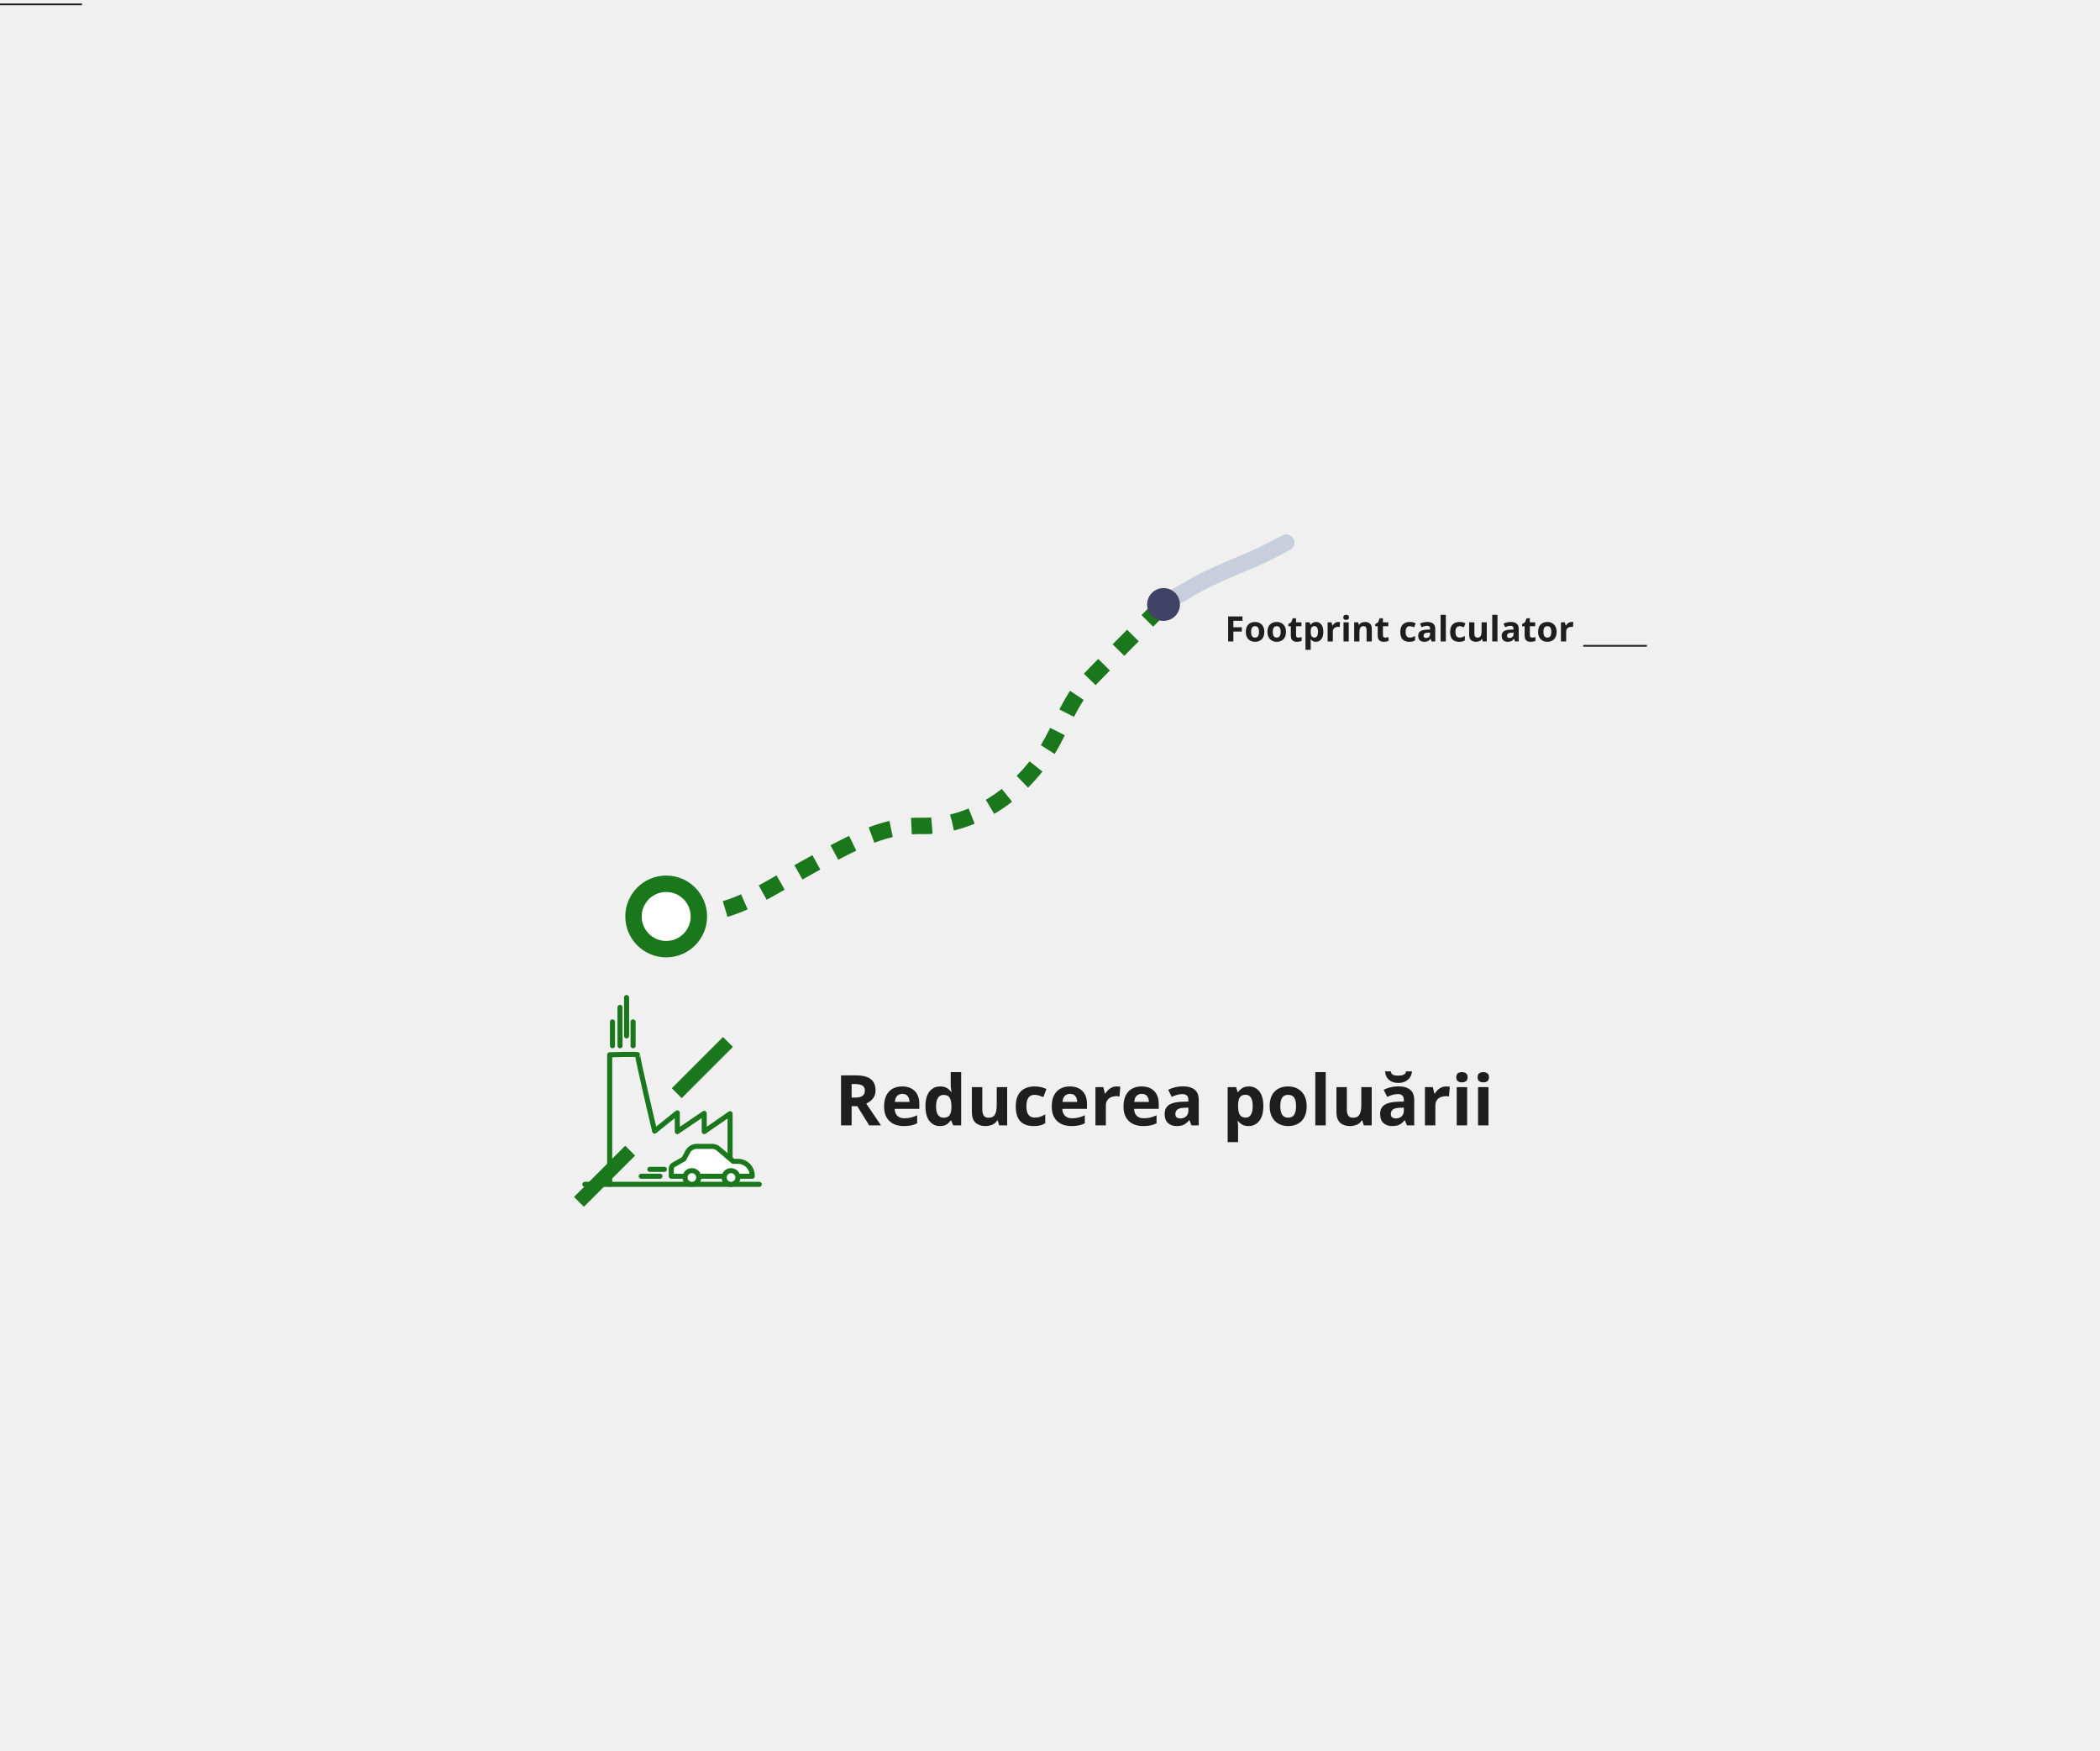
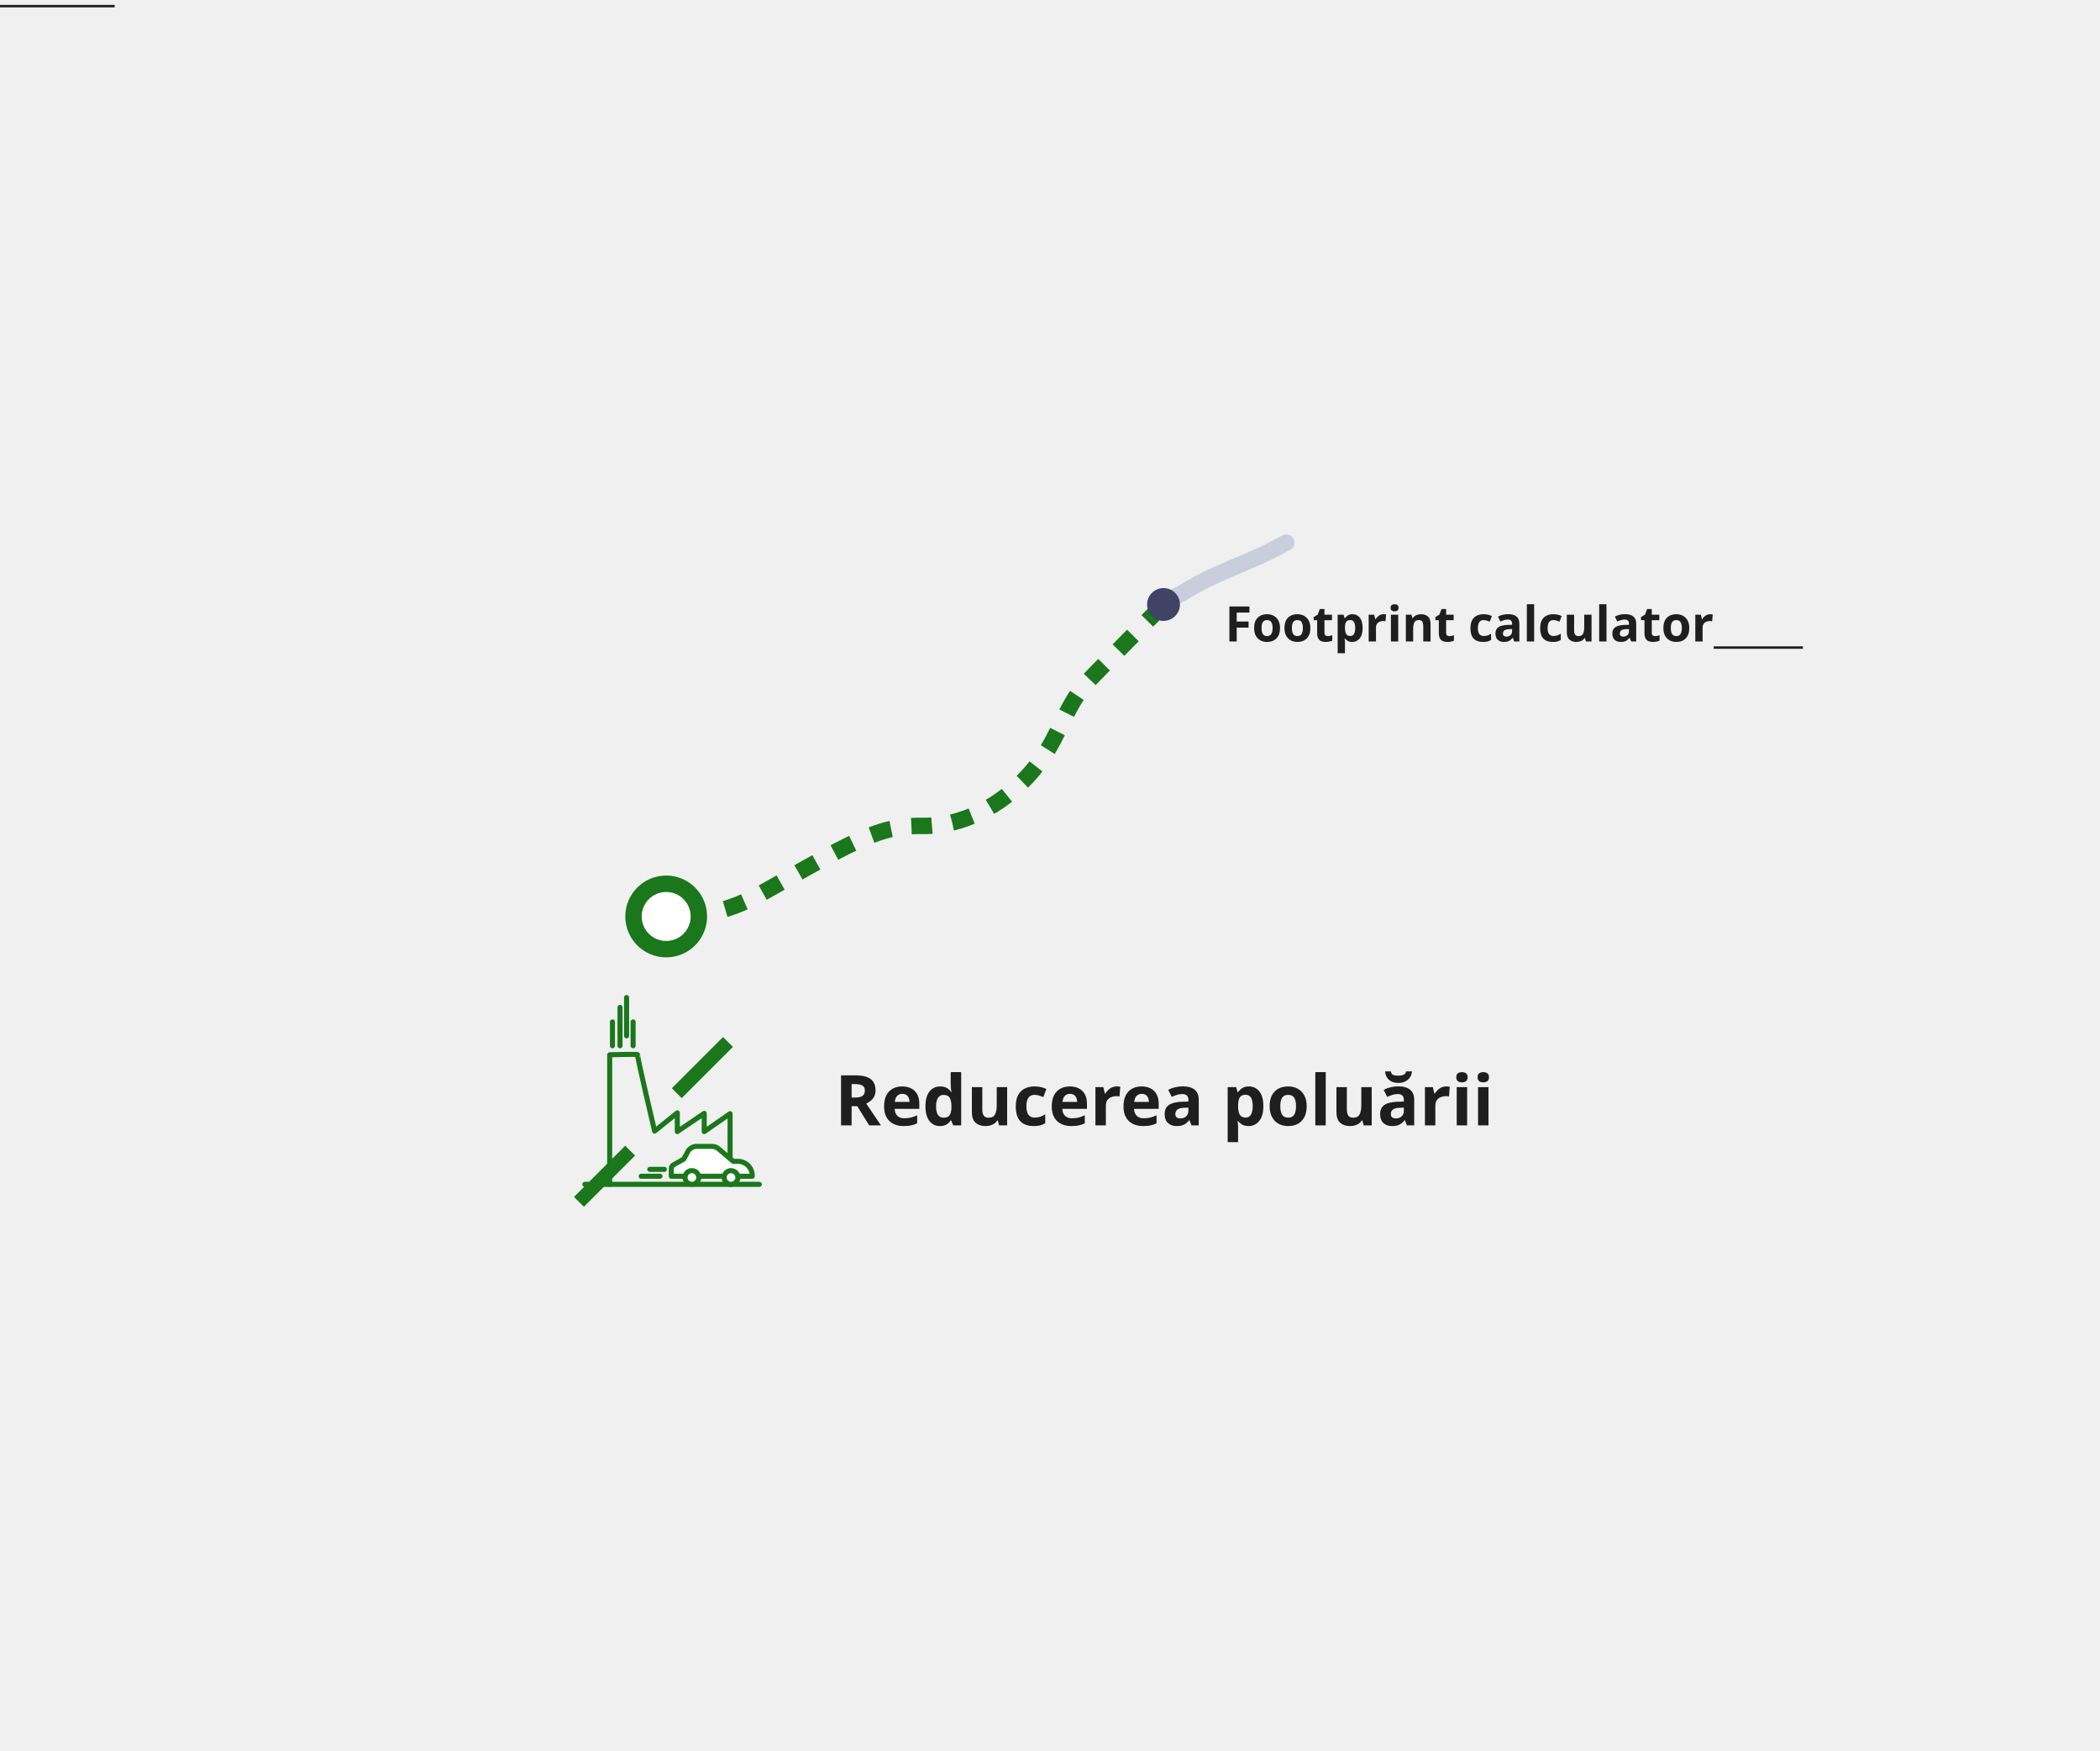
<svg xmlns="http://www.w3.org/2000/svg" width="1200" height="1000" viewBox="0 0 1200 1000" fill="none">
  <g id="segment-environment-04-reducerea-poluarii">
    <g id="Group 1176">
      <g id="Group 1121">
        <path id="Vector" d="M735.012 310C729.461 312.975 723.911 315.926 718.31 318.401C713.634 320.452 709.058 322.377 704.532 324.277C695.381 328.178 686.554 332.079 678.153 337.279C673.802 339.955 669.752 341.83 665.626 343.681" stroke="#C8CEDB" stroke-width="9.381" stroke-miterlimit="10" stroke-linecap="round" stroke-linejoin="round" />
        <path id="Vector_2" d="M663.8 346.299C660.524 350.025 621.918 388.389 618.868 392.314C616.067 395.89 613.717 399.715 611.542 403.641C607.091 411.742 603.515 420.244 598.89 427.945C595.664 433.296 591.813 438.447 587.413 443.248C572.06 460 550.307 472.202 527.028 471.827C525.903 471.802 524.802 471.802 523.702 471.827C503.249 472.327 488.997 479.579 445.239 504.633C432.187 512.109 420.16 519.085 404.408 521.585C402.607 521.886 397.682 522.586 391.355 523.061" stroke="#1B771B" stroke-width="9.381" stroke-miterlimit="10" stroke-linejoin="round" stroke-dasharray="11.73 11.73" />
        <path id="Vector_3" d="M380.678 542.239C390.994 542.239 399.356 533.876 399.356 523.561C399.356 513.245 390.994 504.882 380.678 504.882C370.362 504.882 362 513.245 362 523.561C362 533.876 370.362 542.239 380.678 542.239Z" fill="white" stroke="#1B771B" stroke-width="9.381" stroke-miterlimit="10" stroke-linecap="round" stroke-linejoin="round" />
        <path id="Vector_4" d="M664.876 354.707C670.054 354.707 674.252 350.509 674.252 345.331C674.252 340.152 670.054 335.954 664.876 335.954C659.697 335.954 655.499 340.152 655.499 345.331C655.499 350.509 659.697 354.707 664.876 354.707Z" fill="#404366" />
      </g>
      <g id="icon-reducerea-poluarii 1" clip-path="url(#clip0)">
        <path id="Vector_5" d="M348.396 676.597V602.575C348.396 602.575 364.86 602.075 364.359 602.575C363.859 603.075 374.07 646.171 374.07 646.171L387.033 635.751V646.463L402.412 636.043V646.463L417.187 636.231V676.597" stroke="#1B771B" stroke-width="2.893" stroke-linecap="round" stroke-linejoin="round" />
        <path id="Vector_6" d="M334.204 676.595H433.879" stroke="#1B771B" stroke-width="2.893" stroke-linecap="round" stroke-linejoin="round" />
        <path id="Vector_7" d="M383.594 671.97V667.573C383.598 667.148 383.713 666.732 383.929 666.366C384.145 666 384.454 665.698 384.823 665.489L390.783 662.113L393.013 657.945C393.509 657.023 394.245 656.252 395.144 655.717C396.044 655.18 397.072 654.899 398.119 654.903H406.851C408.244 654.904 409.591 655.407 410.644 656.32L418.979 663.447H421.709C423.867 663.452 425.934 664.313 427.457 665.841C428.981 667.368 429.837 669.438 429.837 671.595V671.97H383.594Z" fill="white" stroke="#1B771B" stroke-width="2.893" stroke-linecap="round" stroke-linejoin="round" />
        <path id="Vector_8" d="M395.365 676.596C397.529 676.596 399.283 674.842 399.283 672.678C399.283 670.515 397.529 668.76 395.365 668.76C393.201 668.76 391.447 670.515 391.447 672.678C391.447 674.842 393.201 676.596 395.365 676.596Z" fill="white" stroke="#1B771B" stroke-width="2.893" stroke-linecap="round" stroke-linejoin="round" />
        <path id="Vector_9" d="M417.728 676.596C419.892 676.596 421.646 674.842 421.646 672.678C421.646 670.515 419.892 668.76 417.728 668.76C415.564 668.76 413.811 670.515 413.811 672.678C413.811 674.842 415.564 676.596 417.728 676.596Z" fill="white" stroke="#1B771B" stroke-width="2.893" stroke-linecap="round" stroke-linejoin="round" />
        <path id="Vector_10" d="M379.632 668.03H371.317" stroke="#1B771B" stroke-width="2.893" stroke-linecap="round" stroke-linejoin="round" />
        <path id="Vector_11" d="M377.132 671.97H366.421" stroke="#1B771B" stroke-width="2.893" stroke-linecap="round" stroke-linejoin="round" />
        <path id="Vector_12" d="M349.979 597.427V583.798" stroke="#1B771B" stroke-width="2.893" stroke-linecap="round" stroke-linejoin="round" />
        <path id="Vector_13" d="M361.772 597.427V583.798" stroke="#1B771B" stroke-width="2.893" stroke-linecap="round" stroke-linejoin="round" />
        <path id="Vector_14" d="M354.292 597.426V575.503" stroke="#1B771B" stroke-width="2.893" stroke-linecap="round" stroke-linejoin="round" />
        <path id="Vector_15" d="M358.044 591.78V569.857" stroke="#1B771B" stroke-width="2.893" stroke-linecap="round" stroke-linejoin="round" />
        <path id="Vector_16" d="M413.156 592.442L383.891 621.707L389.534 627.35L418.8 598.085L413.156 592.442Z" fill="#1B771B" />
        <path id="Vector_17" d="M357.265 654.517L328 683.782L333.644 689.426L362.909 660.161L357.265 654.517Z" fill="#1B771B" />
      </g>
      <text id="Reducerea poluÄrii" fill="#1E1E1E" xml:space="preserve" style="white-space: pre" font-family="Titillium Web" font-size="40" font-weight="600" letter-spacing="0px">
        <tspan x="477" y="642.9">Reducerea poluării</tspan>
      </text>
-       <text class="btn-project" text-decoration="underline" cursor="pointer" projectid="1" id="Footprint calculator" fill="#1E1E1E" xml:space="preserve" style="white-space: pre" font-family="Titillium Web" font-size="20" font-weight="600" letter-spacing="0px">
-         <tspan x="700" y="366.45">Footprint- calculator- </tspan>
+       <text class="btn-project" text-decoration="underline" cursor="pointer" projectid="1" id="Footprint calculator" fill="#1E1E1E" xml:space="preserve" style="white-space: pre" font-family="Titillium Web" font-size="28" font-weight="600" letter-spacing="0px">
+         <tspan x="700" y="366.45">Footprint calculator</tspan>
      </text>
    </g>
  </g>
  <defs>
    <clipPath id="clip0">
      <rect width="108" height="123.429" fill="white" transform="translate(328 566)" />
    </clipPath>
  </defs>
</svg>
